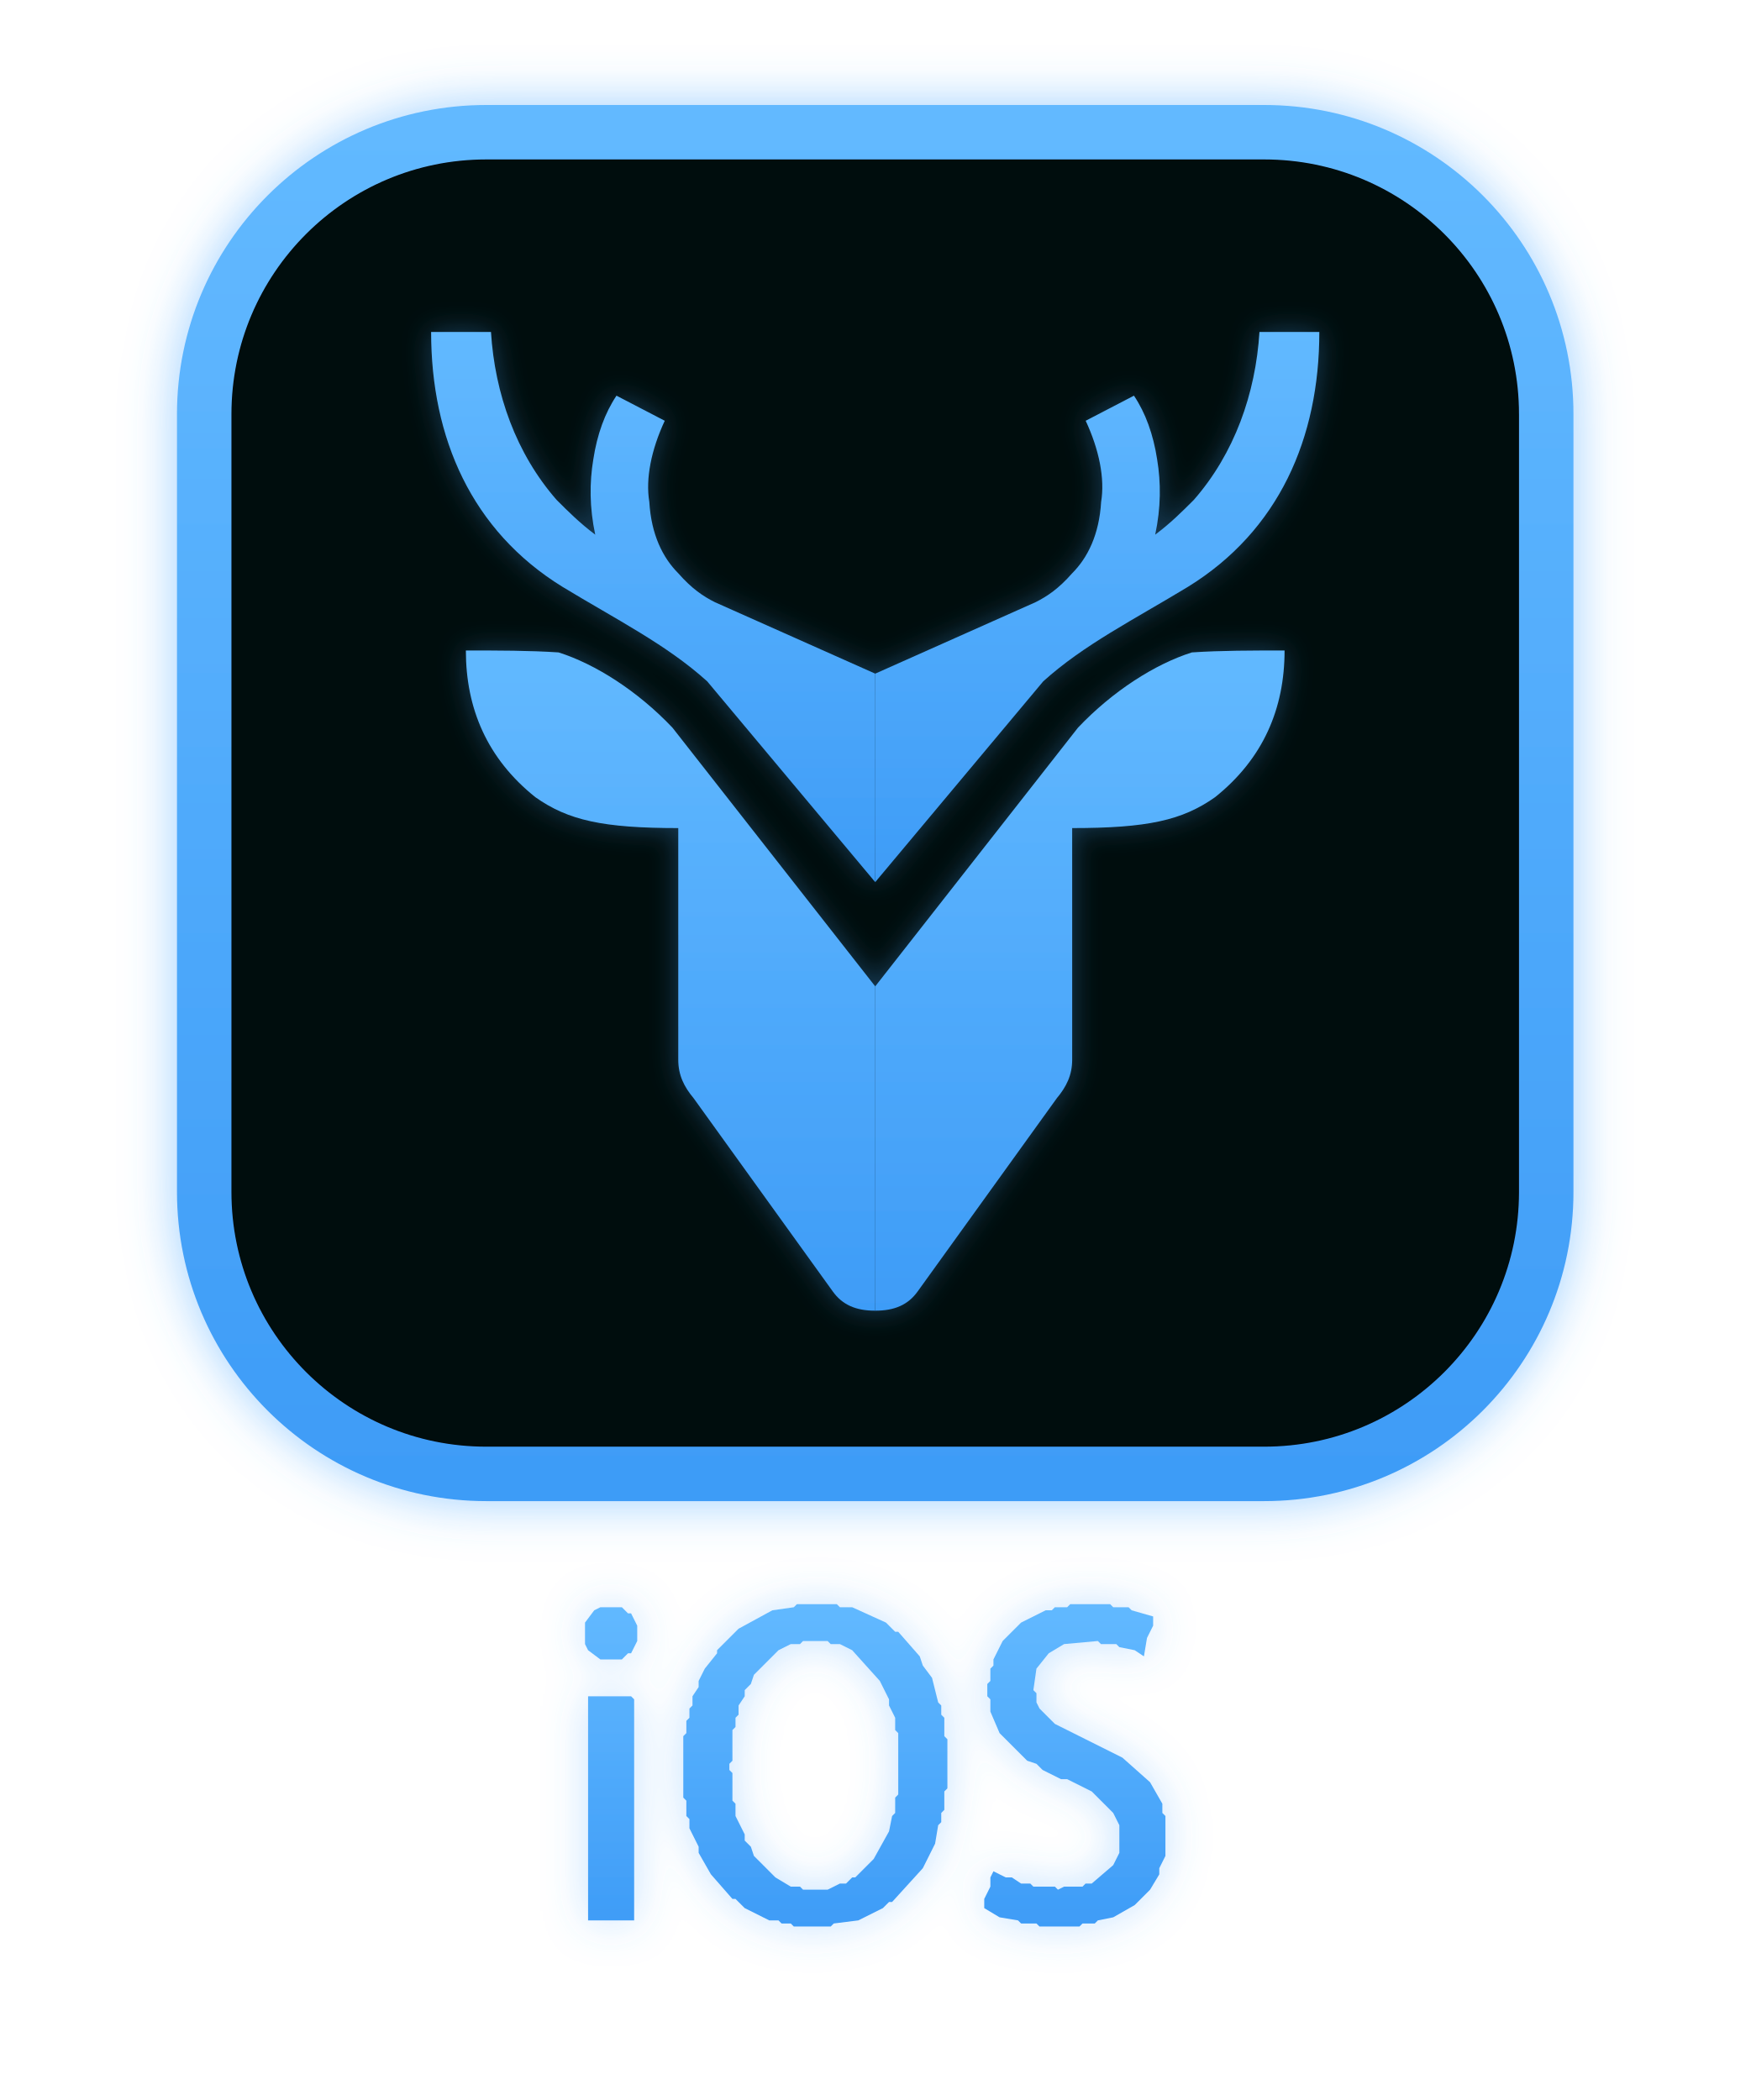
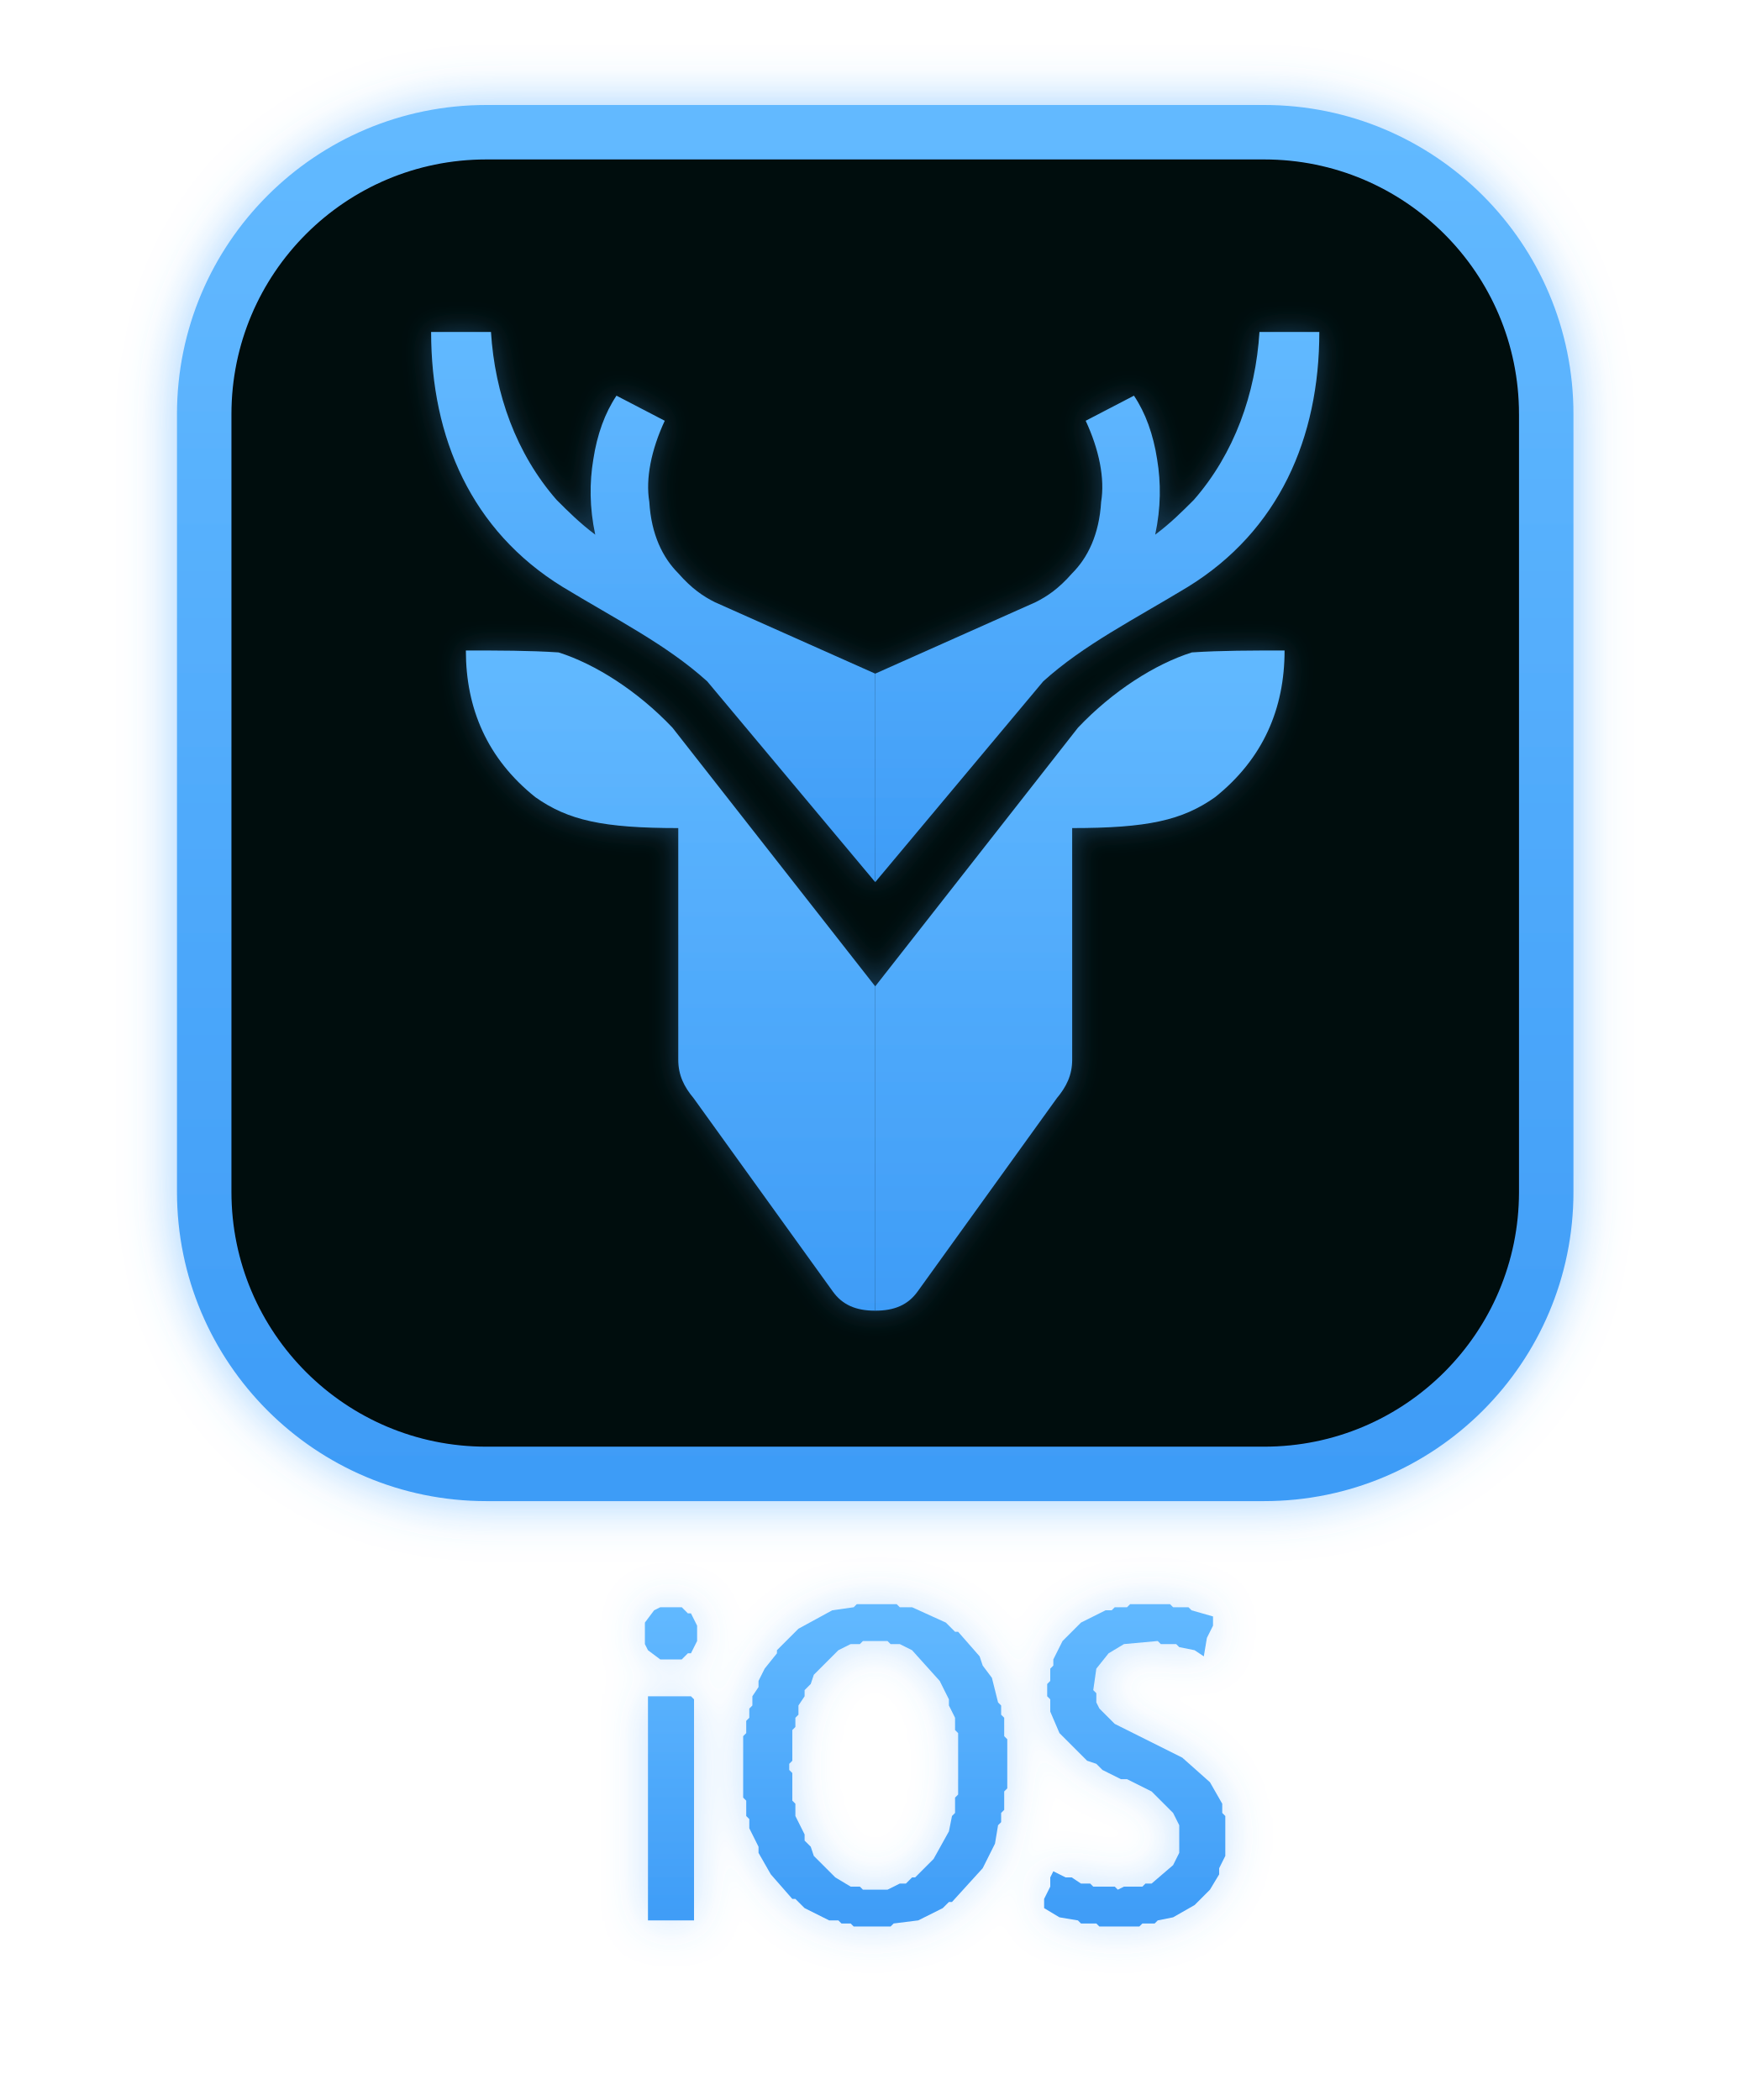
<svg xmlns="http://www.w3.org/2000/svg" viewBox="0 0 900 1080" role="img" aria-labelledby="title desc">
  <defs>
    <linearGradient id="gapwiseBlue" x1="0" y1="0" x2="0" y2="1">
      <stop offset="0%" stop-color="#62B9FF" />
      <stop offset="100%" stop-color="#3E9CF7" />
    </linearGradient>
    <filter id="blueGlow" x="-35%" y="-35%" width="170%" height="170%">
      <feGaussianBlur stdDeviation="13" result="blur" />
      <feFlood flood-color="#4EA7FE" flood-opacity="0.55" result="glowColor" />
      <feComposite in="glowColor" in2="blur" operator="in" result="softGlow" />
      <feMerge>
        <feMergeNode in="softGlow" />
        <feMergeNode in="SourceGraphic" />
      </feMerge>
    </filter>
    <filter id="softGlow" x="-25%" y="-25%" width="150%" height="150%">
      <feGaussianBlur stdDeviation="7" result="blur" />
      <feFlood flood-color="#4EA7FE" flood-opacity="0.32" result="glowColor" />
      <feComposite in="glowColor" in2="blur" operator="in" result="softGlow" />
      <feMerge>
        <feMergeNode in="softGlow" />
        <feMergeNode in="SourceGraphic" />
      </feMerge>
    </filter>
    <path id="upper-left" d="M627 638 540 534c-21-19-47-32-75-49-47-29-68-77-68-132h31c2 32 13 63 34 87 6 6 12 12 20 18-3-14-3-27-1-39 2-13 6-24 12-33l25 13c-7 15-10 30-8 42 1 17 7 29 15 37 7 8 13 12 19 15l83 37Z" />
    <path id="lower-left" d="M627 692 522 558c-18-19-40-33-59-39-15-1-31-1-48-1 0 30 11 56 36 76 17 12 35 16 74 16v120c0 8 3 14 8 20l72 100c5 7 12 10 22 10Z" />
  </defs>
  <g filter="url(#blueGlow)">
    <rect x="105" y="68" width="690" height="690" rx="145" fill="#05080C" stroke="url(#gapwiseBlue)" stroke-width="28" />
  </g>
  <g fill="url(#gapwiseBlue)" filter="url(#softGlow)" transform="translate(-172.4729 -179.7256) scale(0.9927798)">
    <use href="#upper-left" />
    <use href="#upper-left" transform="translate(1254 0) scale(-1 1)" />
    <use href="#lower-left" />
    <use href="#lower-left" transform="translate(1254 0) scale(-1 1)" />
  </g>
-   <path d="M 86,96 L 86,169 L 101,169 L 101,97 L 100,96 Z M 90,67 L 88,68 L 85,72 L 85,79 L 86,81 L 90,84 L 97,84 L 99,82 L 100,82 L 102,78 L 102,73 L 100,69 L 99,69 L 97,67 Z M 262,67 L 257,67 L 256,66 L 243,66 L 242,67 L 238,67 L 237,68 L 235,68 L 227,72 L 221,78 L 218,84 L 218,86 L 217,87 L 217,91 L 216,92 L 216,96 L 217,97 L 217,101 L 220,108 L 229,117 L 232,118 L 234,120 L 240,123 L 242,123 L 250,127 L 257,134 L 259,138 L 259,147 L 257,151 L 250,157 L 248,157 L 247,158 L 241,158 L 239,159 L 238,158 L 231,158 L 230,157 L 227,157 L 224,155 L 222,155 L 218,153 L 217,155 L 217,158 L 215,162 L 215,165 L 220,168 L 226,169 L 227,170 L 232,170 L 233,171 L 246,171 L 247,170 L 251,170 L 252,169 L 257,168 L 264,164 L 269,159 L 272,154 L 272,152 L 274,148 L 274,135 L 273,134 L 273,131 L 269,124 L 260,116 L 238,105 L 233,100 L 232,98 L 232,95 L 231,94 L 232,87 L 236,82 L 241,79 L 252,78 L 253,79 L 258,79 L 259,80 L 264,81 L 267,83 L 268,77 L 270,73 L 270,70 L 263,68 Z M 154,66 L 153,67 L 146,68 L 135,74 L 128,81 L 128,82 L 124,87 L 122,91 L 122,93 L 120,96 L 120,99 L 119,100 L 119,103 L 118,104 L 118,108 L 117,109 L 117,129 L 118,130 L 118,135 L 119,136 L 119,139 L 122,145 L 122,147 L 126,154 L 133,162 L 134,162 L 137,165 L 145,169 L 148,169 L 149,170 L 152,170 L 153,171 L 165,171 L 166,170 L 174,169 L 182,165 L 184,163 L 185,163 L 195,152 L 199,144 L 200,138 L 201,137 L 201,134 L 202,133 L 202,127 L 203,126 L 203,110 L 202,109 L 202,103 L 201,102 L 201,99 L 200,98 L 198,90 L 195,86 L 194,83 L 187,75 L 186,75 L 183,72 L 172,67 L 168,67 L 167,66 Z M 156,78 L 164,78 L 165,79 L 168,79 L 172,81 L 181,91 L 184,97 L 184,99 L 186,103 L 186,107 L 187,108 L 187,128 L 186,129 L 186,134 L 185,135 L 184,140 L 179,149 L 173,155 L 172,155 L 170,157 L 168,157 L 164,159 L 156,159 L 155,158 L 152,158 L 147,155 L 140,148 L 139,145 L 137,143 L 137,141 L 134,135 L 134,131 L 133,130 L 133,121 L 132,120 L 132,118 L 133,117 L 133,107 L 134,106 L 134,103 L 135,102 L 135,99 L 137,96 L 137,94 L 139,92 L 140,89 L 148,81 L 152,79 L 155,79 Z" fill="url(#gapwiseBlue)" fill-rule="evenodd" filter="url(#softGlow)" transform="translate(166.579 720.7895) scale(1.578947)" />
+   <path d="M 86,96 L 86,169 L 101,169 L 101,97 L 100,96 Z M 90,67 L 88,68 L 85,72 L 85,79 L 86,81 L 90,84 L 97,84 L 99,82 L 100,82 L 102,78 L 102,73 L 100,69 L 99,69 L 97,67 Z M 262,67 L 257,67 L 256,66 L 243,66 L 242,67 L 238,67 L 237,68 L 235,68 L 227,72 L 221,78 L 218,84 L 218,86 L 217,87 L 217,91 L 216,92 L 216,96 L 217,97 L 217,101 L 220,108 L 229,117 L 232,118 L 234,120 L 240,123 L 242,123 L 250,127 L 257,134 L 259,138 L 259,147 L 257,151 L 250,157 L 248,157 L 247,158 L 241,158 L 239,159 L 238,158 L 231,158 L 230,157 L 227,157 L 224,155 L 222,155 L 218,153 L 217,155 L 217,158 L 215,162 L 215,165 L 220,168 L 226,169 L 227,170 L 232,170 L 233,171 L 246,171 L 247,170 L 251,170 L 252,169 L 257,168 L 264,164 L 269,159 L 272,154 L 272,152 L 274,148 L 274,135 L 273,134 L 273,131 L 269,124 L 260,116 L 238,105 L 233,100 L 232,98 L 232,95 L 231,94 L 232,87 L 236,82 L 241,79 L 252,78 L 253,79 L 258,79 L 259,80 L 264,81 L 267,83 L 268,77 L 270,73 L 270,70 L 263,68 Z M 154,66 L 153,67 L 146,68 L 135,74 L 128,81 L 128,82 L 124,87 L 122,91 L 122,93 L 120,96 L 120,99 L 119,100 L 119,103 L 118,104 L 118,108 L 117,109 L 117,129 L 118,130 L 118,135 L 119,136 L 119,139 L 122,145 L 122,147 L 126,154 L 133,162 L 134,162 L 137,165 L 145,169 L 148,169 L 149,170 L 152,170 L 153,171 L 165,171 L 166,170 L 174,169 L 182,165 L 184,163 L 185,163 L 195,152 L 199,144 L 200,138 L 201,137 L 201,134 L 202,133 L 202,127 L 203,126 L 203,110 L 202,109 L 202,103 L 201,102 L 201,99 L 200,98 L 198,90 L 195,86 L 194,83 L 187,75 L 186,75 L 183,72 L 172,67 L 168,67 L 167,66 Z M 156,78 L 164,78 L 165,79 L 168,79 L 172,81 L 181,91 L 184,97 L 184,99 L 186,103 L 186,107 L 187,108 L 187,128 L 186,129 L 186,134 L 185,135 L 184,140 L 179,149 L 173,155 L 172,155 L 170,157 L 168,157 L 164,159 L 156,159 L 155,158 L 152,158 L 147,155 L 140,148 L 139,145 L 137,143 L 137,141 L 134,135 L 134,131 L 133,130 L 133,121 L 132,120 L 132,118 L 133,117 L 133,107 L 134,106 L 134,103 L 135,102 L 135,99 L 137,96 L 137,94 L 139,92 L 140,89 L 148,81 L 152,79 L 155,79 Z" fill="url(#gapwiseBlue)" fill-rule="evenodd" filter="url(#softGlow)" transform="translate(197.3685 720.7895) scale(1.578947)" />
</svg>
